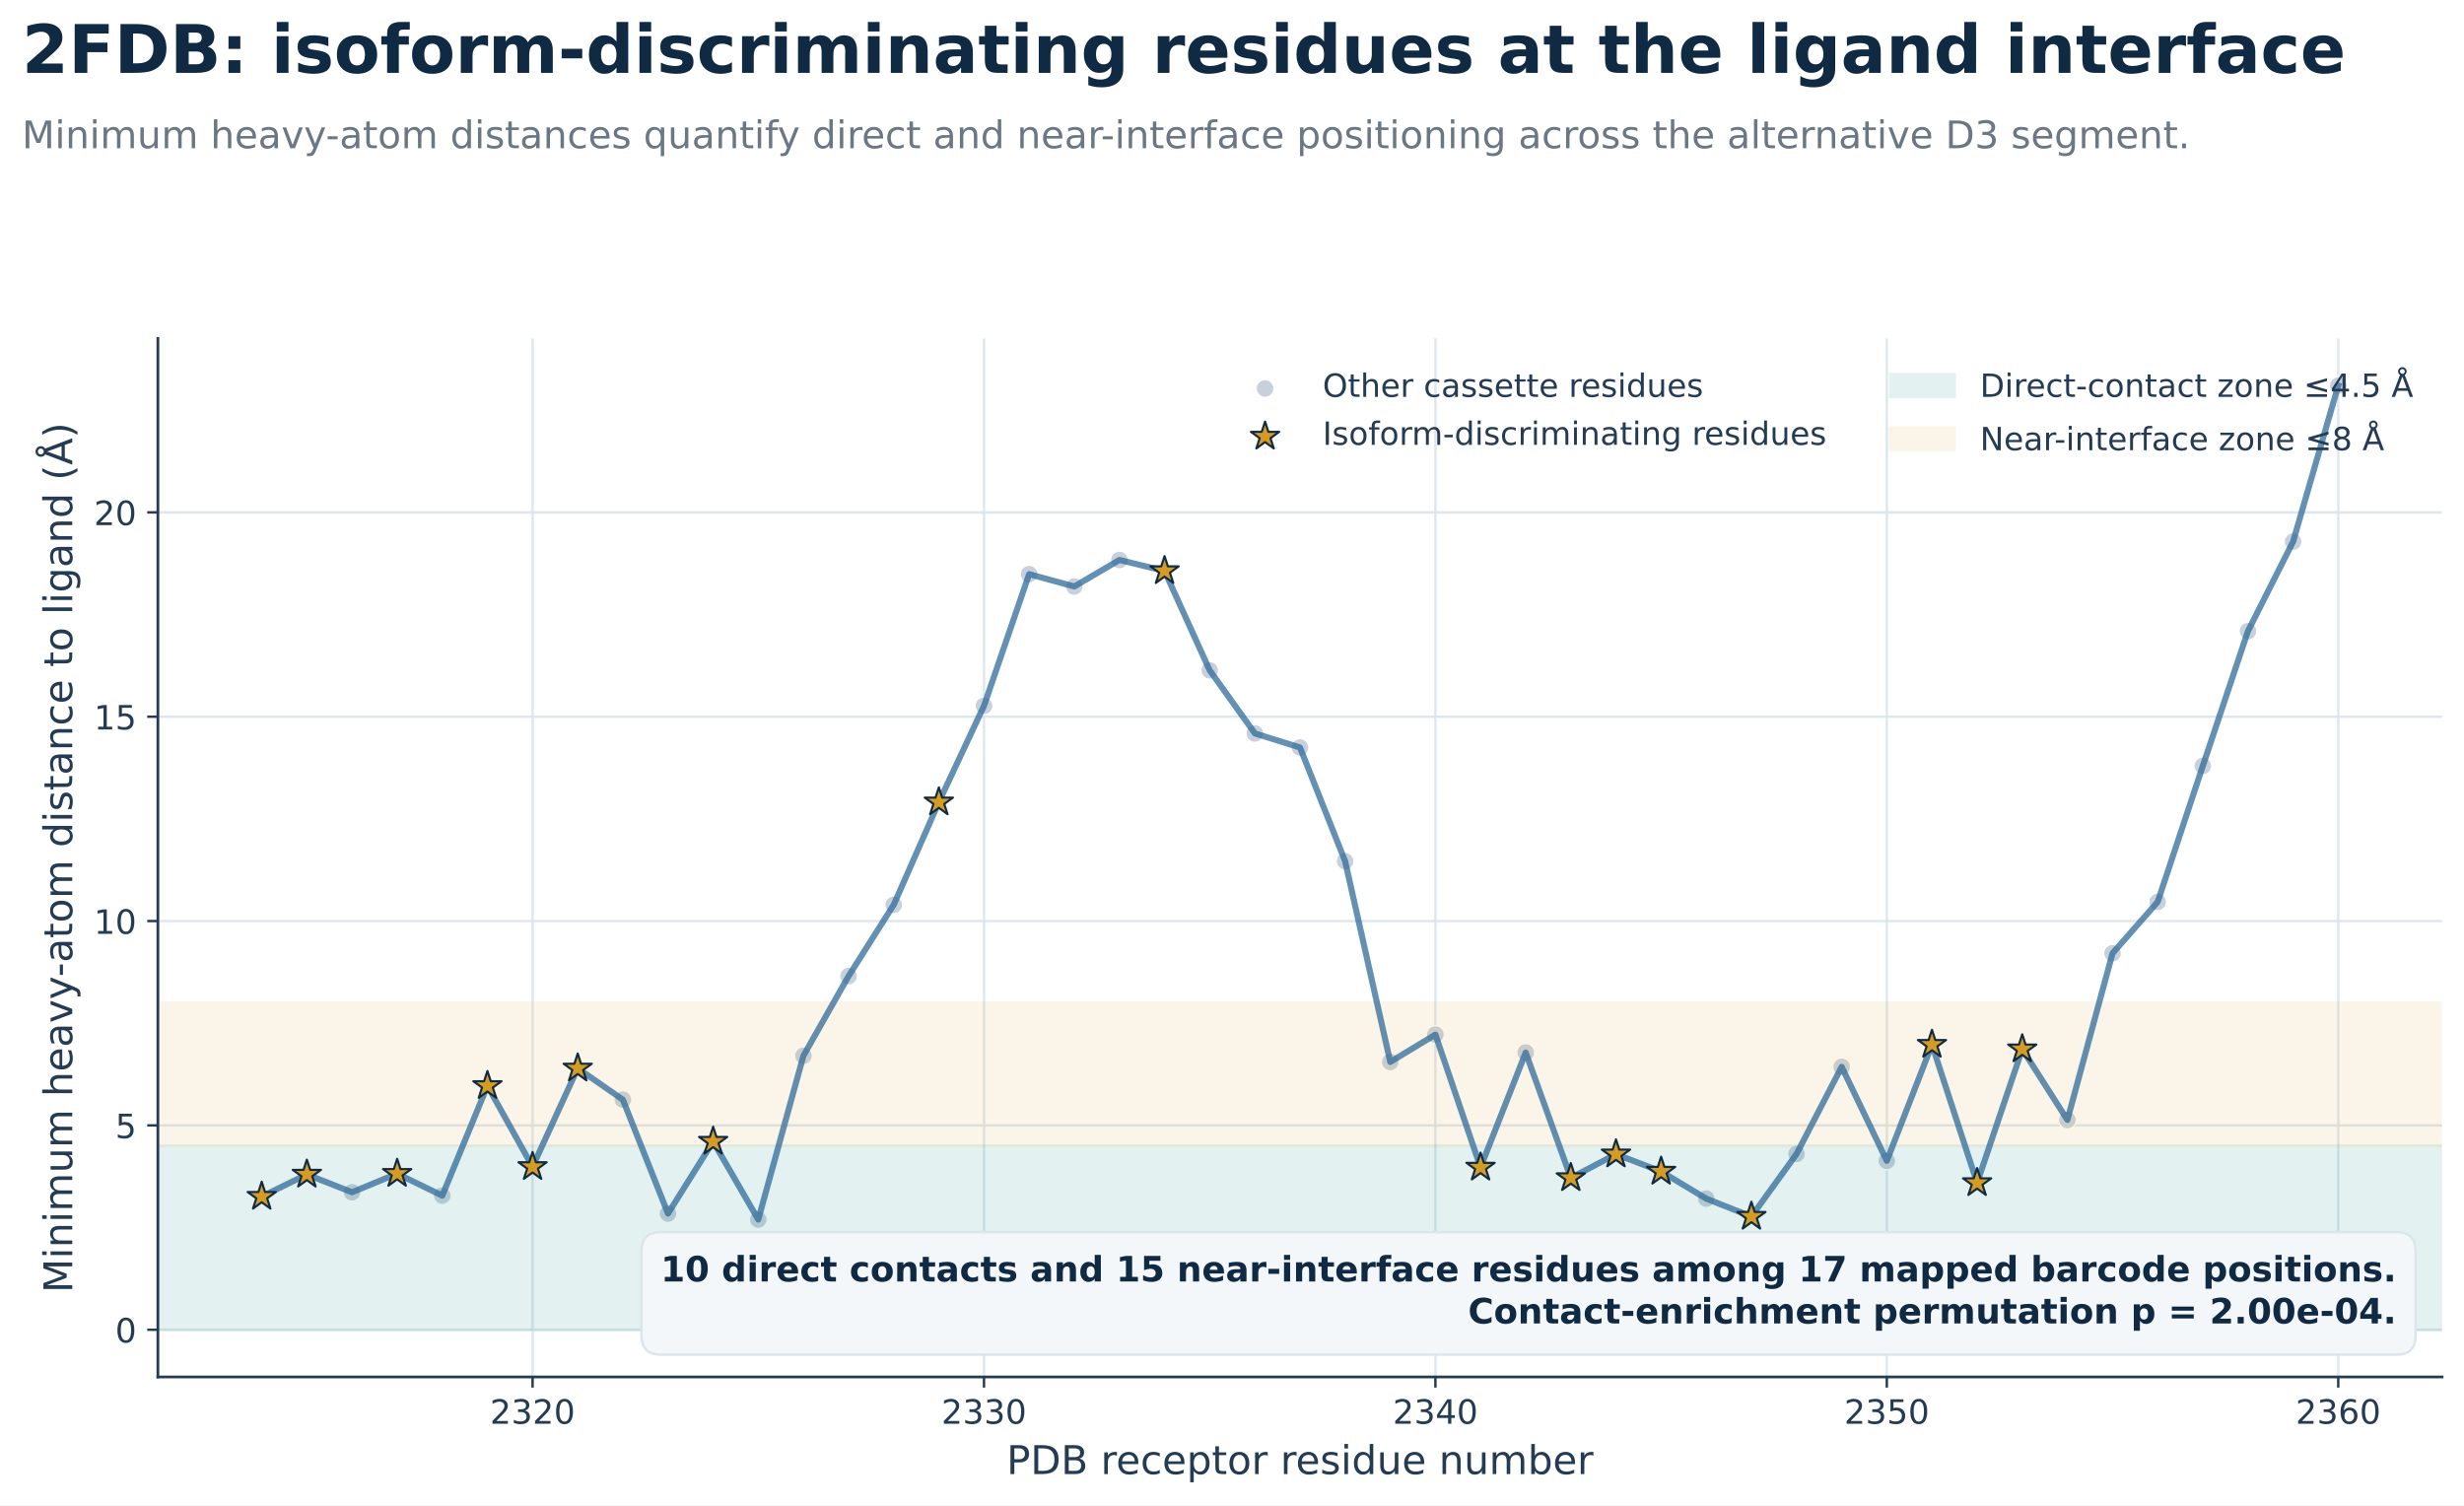
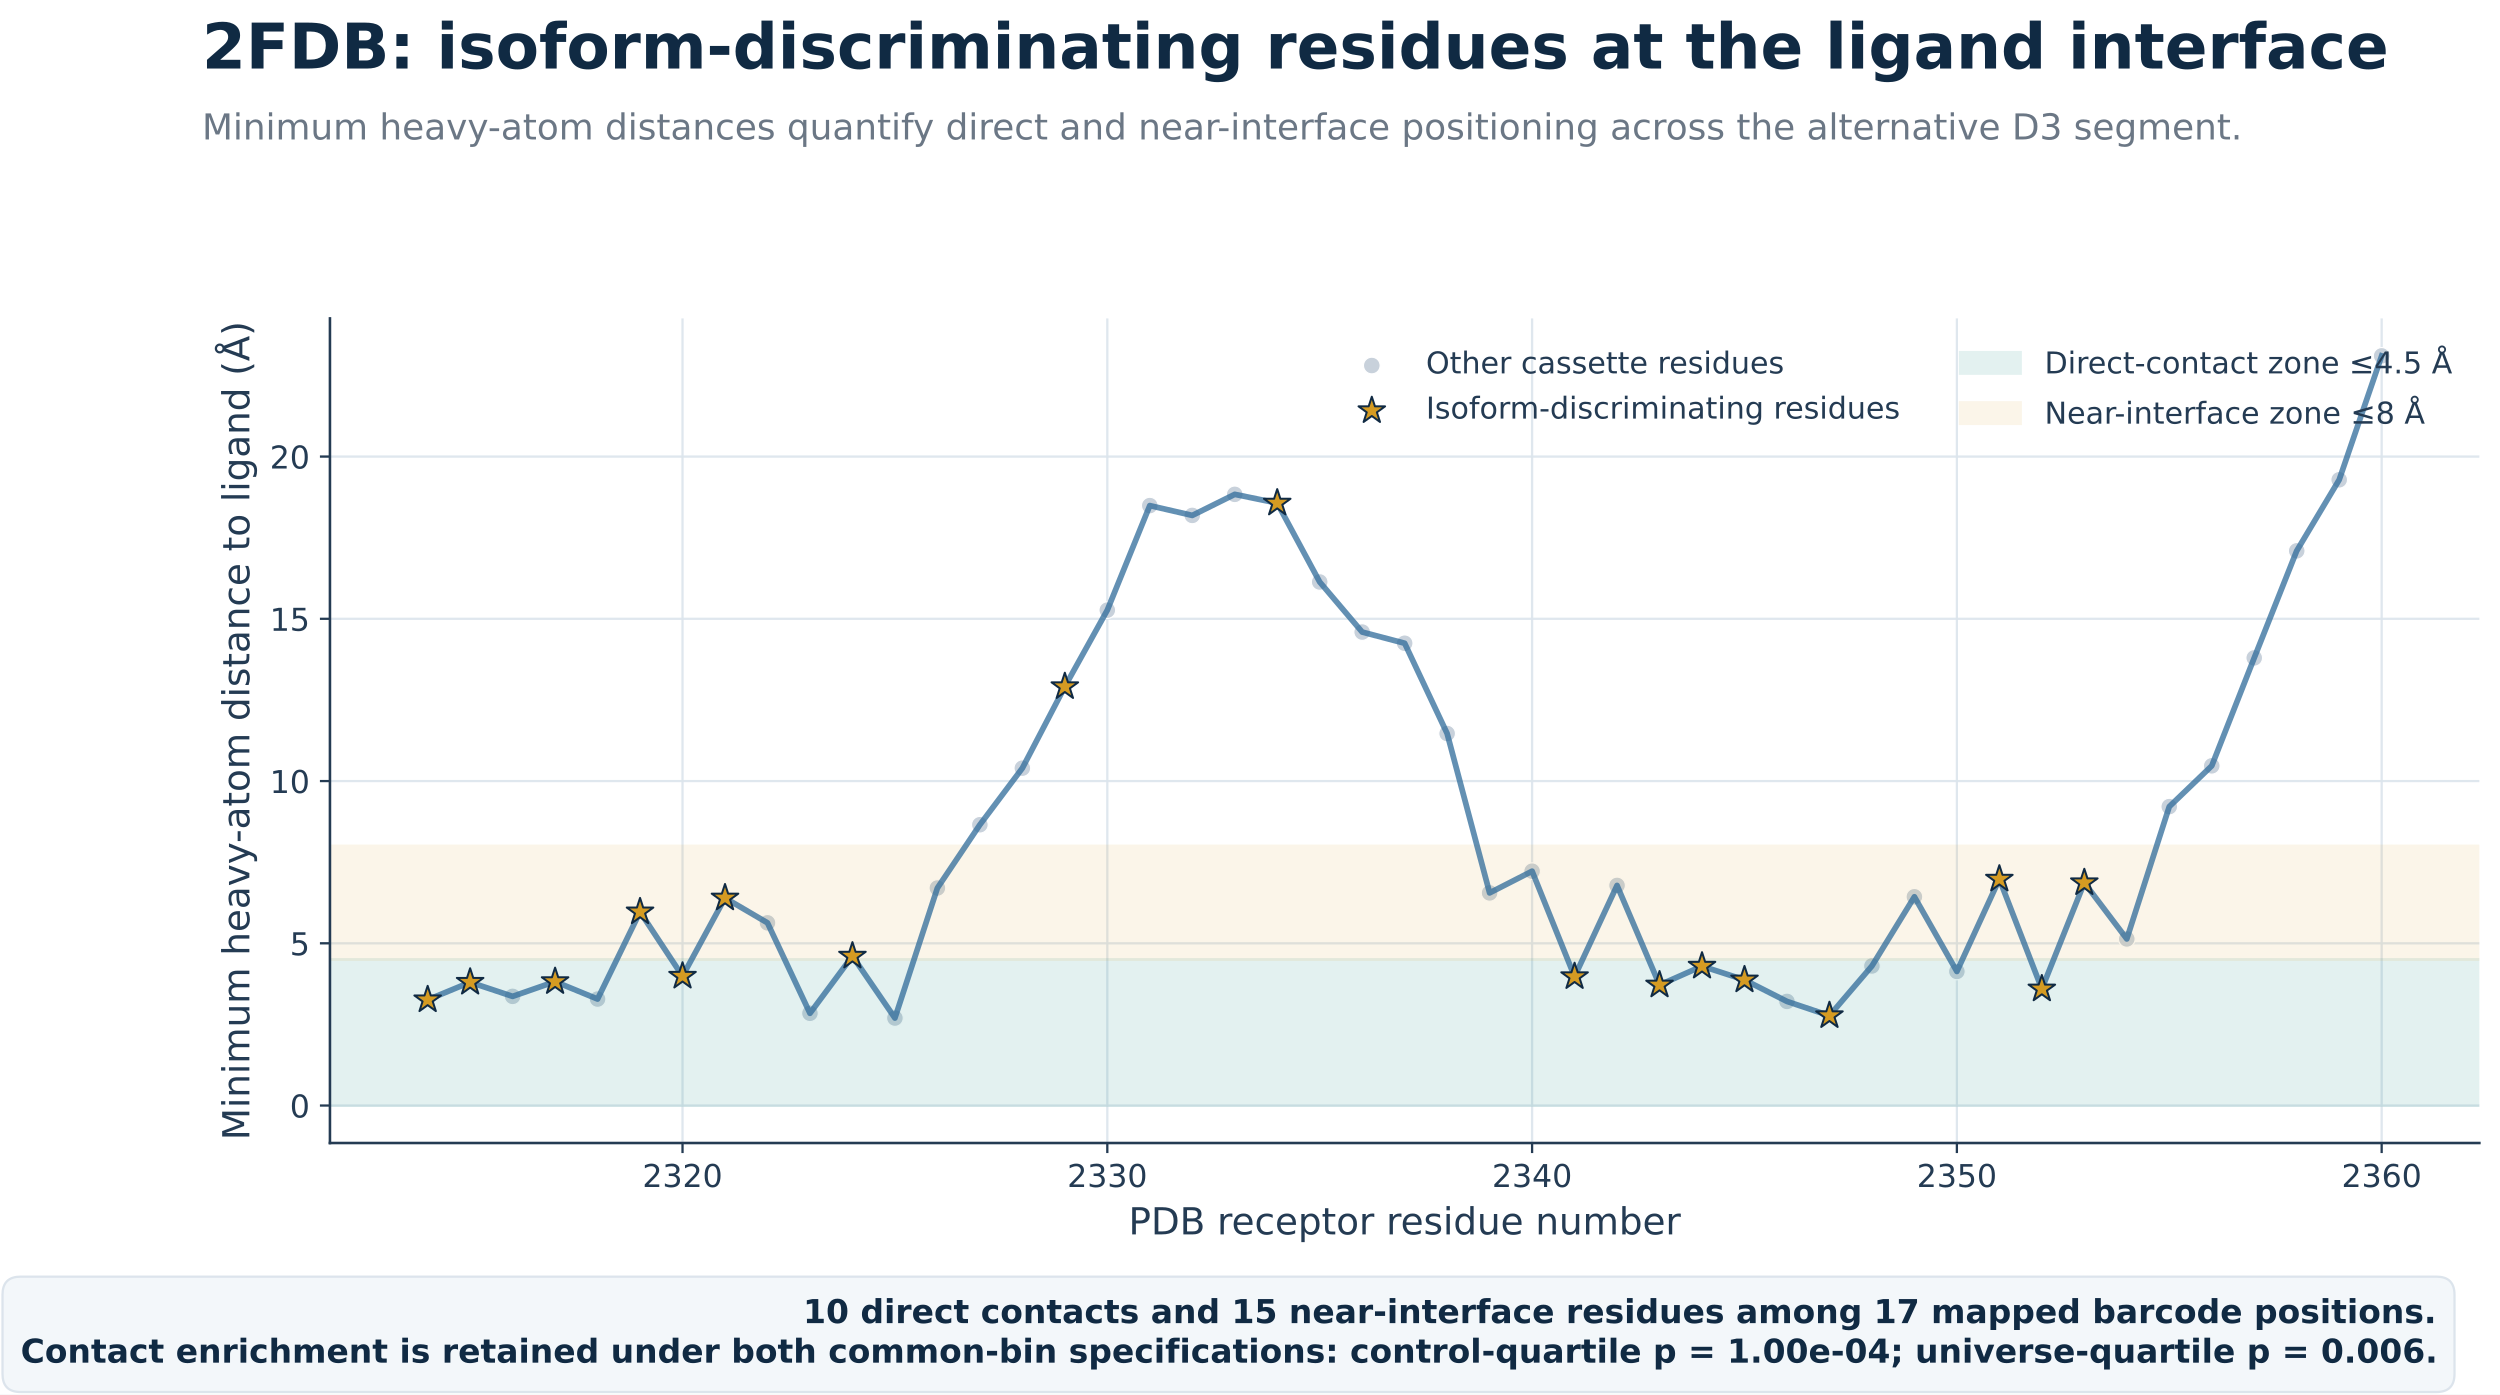
- <svg xmlns="http://www.w3.org/2000/svg" xmlns:xlink="http://www.w3.org/1999/xlink" width="808.992pt" height="494.289pt" viewBox="0 0 808.992 494.289" version="1.1">
+ <svg xmlns="http://www.w3.org/2000/svg" xmlns:xlink="http://www.w3.org/1999/xlink" width="872.275pt" height="486.567pt" viewBox="0 0 872.275 486.567" version="1.1">
  <defs>
    <style type="text/css">*{stroke-linejoin: round; stroke-linecap: butt}</style>
  </defs>
  <g id="figure_1">
    <g id="patch_1">
-       <path d="M 0 494.289 L 808.992 494.289 L 808.992 0 L 0 0 z " style="fill: #ffffff" />
+       <path d="M 0 486.567  L 872.275 486.567  L 872.275 0  L 0 0  z " style="fill: #ffffff" />
    </g>
    <g id="axes_1">
      <g id="patch_2">
-         <path d="M 51.84 452.088 L 801.792 452.088 L 801.792 111.096 L 51.84 111.096 z " style="fill: #ffffff" />
+         <path d="M 115.123 398.808  L 865.075 398.808  L 865.075 111.096  L 115.123 111.096  z " style="fill: #ffffff" />
      </g>
      <g id="matplotlib.axis_1">
        <g id="xtick_1">
          <g id="line2d_1">
-             <path d="M 174.856 452.088 L 174.856 111.096 " clip-path="url(#pf6332a3ef2)" style="fill: none; stroke: #dce4ec; stroke-opacity: 0.9; stroke-width: 0.8; stroke-linecap: square" />
+             <path d="M 238.139 398.808  L 238.139 111.096  " clip-path="url(#p64bc523063)" style="fill: none; stroke: #dce4ec; stroke-opacity: 0.9; stroke-width: 0.8; stroke-linecap: square" />
          </g>
          <g id="line2d_2">
            <defs>
-               <path id="m38cc6161cb" d="M 0 0 L 0 3.5 " style="stroke: #243b53; stroke-width: 0.8" />
+               <path id="m89b26cc6bf" d="M 0 0  L 0 3.5  " style="stroke: #243b53; stroke-width: 0.8" />
            </defs>
            <g>
-               <use xlink:href="#m38cc6161cb" x="174.856" y="452.088" style="fill: #243b53; stroke: #243b53; stroke-width: 0.8" />
+               <use xlink:href="#m89b26cc6bf" x="238.139" y="398.808" style="fill: #243b53; stroke: #243b53; stroke-width: 0.8" />
            </g>
          </g>
          <g id="text_1">
-             <text style="font-size: 11px; font-family: 'DejaVu Sans'; text-anchor: middle; fill: #243b53" x="174.856" y="467.445" transform="rotate(-0 174.8558 467.4454)">2320</text>
+             <text style="font-size: 11px; font-family: 'DejaVu Sans'; text-anchor: middle; fill: #243b53" x="238.139" y="414.165" transform="rotate(-0 238.1392 414.1654)">2320</text>
          </g>
        </g>
        <g id="xtick_2">
          <g id="line2d_3">
-             <path d="M 323.068 452.088 L 323.068 111.096 " clip-path="url(#pf6332a3ef2)" style="fill: none; stroke: #dce4ec; stroke-opacity: 0.9; stroke-width: 0.8; stroke-linecap: square" />
+             <path d="M 386.351 398.808  L 386.351 111.096  " clip-path="url(#p64bc523063)" style="fill: none; stroke: #dce4ec; stroke-opacity: 0.9; stroke-width: 0.8; stroke-linecap: square" />
          </g>
          <g id="line2d_4">
            <g>
-               <use xlink:href="#m38cc6161cb" x="323.068" y="452.088" style="fill: #243b53; stroke: #243b53; stroke-width: 0.8" />
+               <use xlink:href="#m89b26cc6bf" x="386.351" y="398.808" style="fill: #243b53; stroke: #243b53; stroke-width: 0.8" />
            </g>
          </g>
          <g id="text_2">
-             <text style="font-size: 11px; font-family: 'DejaVu Sans'; text-anchor: middle; fill: #243b53" x="323.068" y="467.445" transform="rotate(-0 323.0677 467.4454)">2330</text>
+             <text style="font-size: 11px; font-family: 'DejaVu Sans'; text-anchor: middle; fill: #243b53" x="386.351" y="414.165" transform="rotate(-0 386.3511 414.1654)">2330</text>
          </g>
        </g>
        <g id="xtick_3">
          <g id="line2d_5">
-             <path d="M 471.28 452.088 L 471.28 111.096 " clip-path="url(#pf6332a3ef2)" style="fill: none; stroke: #dce4ec; stroke-opacity: 0.9; stroke-width: 0.8; stroke-linecap: square" />
+             <path d="M 534.563 398.808  L 534.563 111.096  " clip-path="url(#p64bc523063)" style="fill: none; stroke: #dce4ec; stroke-opacity: 0.9; stroke-width: 0.8; stroke-linecap: square" />
          </g>
          <g id="line2d_6">
            <g>
-               <use xlink:href="#m38cc6161cb" x="471.28" y="452.088" style="fill: #243b53; stroke: #243b53; stroke-width: 0.8" />
+               <use xlink:href="#m89b26cc6bf" x="534.563" y="398.808" style="fill: #243b53; stroke: #243b53; stroke-width: 0.8" />
            </g>
          </g>
          <g id="text_3">
-             <text style="font-size: 11px; font-family: 'DejaVu Sans'; text-anchor: middle; fill: #243b53" x="471.28" y="467.445" transform="rotate(-0 471.2796 467.4454)">2340</text>
+             <text style="font-size: 11px; font-family: 'DejaVu Sans'; text-anchor: middle; fill: #243b53" x="534.563" y="414.165" transform="rotate(-0 534.5629 414.1654)">2340</text>
          </g>
        </g>
        <g id="xtick_4">
          <g id="line2d_7">
-             <path d="M 619.491 452.088 L 619.491 111.096 " clip-path="url(#pf6332a3ef2)" style="fill: none; stroke: #dce4ec; stroke-opacity: 0.9; stroke-width: 0.8; stroke-linecap: square" />
+             <path d="M 682.775 398.808  L 682.775 111.096  " clip-path="url(#p64bc523063)" style="fill: none; stroke: #dce4ec; stroke-opacity: 0.9; stroke-width: 0.8; stroke-linecap: square" />
          </g>
          <g id="line2d_8">
            <g>
-               <use xlink:href="#m38cc6161cb" x="619.491" y="452.088" style="fill: #243b53; stroke: #243b53; stroke-width: 0.8" />
+               <use xlink:href="#m89b26cc6bf" x="682.775" y="398.808" style="fill: #243b53; stroke: #243b53; stroke-width: 0.8" />
            </g>
          </g>
          <g id="text_4">
-             <text style="font-size: 11px; font-family: 'DejaVu Sans'; text-anchor: middle; fill: #243b53" x="619.491" y="467.445" transform="rotate(-0 619.4914 467.4454)">2350</text>
+             <text style="font-size: 11px; font-family: 'DejaVu Sans'; text-anchor: middle; fill: #243b53" x="682.775" y="414.165" transform="rotate(-0 682.7748 414.1654)">2350</text>
          </g>
        </g>
        <g id="xtick_5">
          <g id="line2d_9">
-             <path d="M 767.703 452.088 L 767.703 111.096 " clip-path="url(#pf6332a3ef2)" style="fill: none; stroke: #dce4ec; stroke-opacity: 0.9; stroke-width: 0.8; stroke-linecap: square" />
+             <path d="M 830.987 398.808  L 830.987 111.096  " clip-path="url(#p64bc523063)" style="fill: none; stroke: #dce4ec; stroke-opacity: 0.9; stroke-width: 0.8; stroke-linecap: square" />
          </g>
          <g id="line2d_10">
            <g>
-               <use xlink:href="#m38cc6161cb" x="767.703" y="452.088" style="fill: #243b53; stroke: #243b53; stroke-width: 0.8" />
+               <use xlink:href="#m89b26cc6bf" x="830.987" y="398.808" style="fill: #243b53; stroke: #243b53; stroke-width: 0.8" />
            </g>
          </g>
          <g id="text_5">
-             <text style="font-size: 11px; font-family: 'DejaVu Sans'; text-anchor: middle; fill: #243b53" x="767.703" y="467.445" transform="rotate(-0 767.7033 467.4454)">2360</text>
+             <text style="font-size: 11px; font-family: 'DejaVu Sans'; text-anchor: middle; fill: #243b53" x="830.987" y="414.165" transform="rotate(-0 830.9866 414.1654)">2360</text>
          </g>
        </g>
        <g id="text_6">
-           <text style="font-size: 13px; font-family: 'DejaVu Sans'; text-anchor: middle; fill: #243b53" x="426.816" y="483.966" transform="rotate(-0 426.816 483.966)">PDB receptor residue number</text>
+           <text style="font-size: 13px; font-family: 'DejaVu Sans'; text-anchor: middle; fill: #243b53" x="490.099" y="430.686" transform="rotate(-0 490.0994 430.686)">PDB receptor residue number</text>
        </g>
      </g>
      <g id="matplotlib.axis_2">
        <g id="ytick_1">
          <g id="line2d_11">
-             <path d="M 51.84 436.588 L 801.792 436.588 " clip-path="url(#pf6332a3ef2)" style="fill: none; stroke: #dce4ec; stroke-opacity: 0.9; stroke-width: 0.8; stroke-linecap: square" />
+             <path d="M 115.123 385.73  L 865.075 385.73  " clip-path="url(#p64bc523063)" style="fill: none; stroke: #dce4ec; stroke-opacity: 0.9; stroke-width: 0.8; stroke-linecap: square" />
          </g>
          <g id="line2d_12">
            <defs>
-               <path id="m91bd27257a" d="M 0 0 L -3.5 0 " style="stroke: #243b53; stroke-width: 0.8" />
+               <path id="m4cf609eb95" d="M 0 0  L -3.5 0  " style="stroke: #243b53; stroke-width: 0.8" />
            </defs>
            <g>
-               <use xlink:href="#m91bd27257a" x="51.84" y="436.588" style="fill: #243b53; stroke: #243b53; stroke-width: 0.8" />
+               <use xlink:href="#m4cf609eb95" x="115.123" y="385.73" style="fill: #243b53; stroke: #243b53; stroke-width: 0.8" />
            </g>
          </g>
          <g id="text_7">
-             <text style="font-size: 11px; font-family: 'DejaVu Sans'; text-anchor: end; fill: #243b53" x="44.84" y="440.767" transform="rotate(-0 44.84 440.7671)">0</text>
+             <text style="font-size: 11px; font-family: 'DejaVu Sans'; text-anchor: end; fill: #243b53" x="108.123" y="389.909" transform="rotate(-0 108.1234 389.9089)">0</text>
          </g>
        </g>
        <g id="ytick_2">
          <g id="line2d_13">
-             <path d="M 51.84 369.498 L 801.792 369.498 " clip-path="url(#pf6332a3ef2)" style="fill: none; stroke: #dce4ec; stroke-opacity: 0.9; stroke-width: 0.8; stroke-linecap: square" />
+             <path d="M 115.123 329.123  L 865.075 329.123  " clip-path="url(#p64bc523063)" style="fill: none; stroke: #dce4ec; stroke-opacity: 0.9; stroke-width: 0.8; stroke-linecap: square" />
          </g>
          <g id="line2d_14">
            <g>
-               <use xlink:href="#m91bd27257a" x="51.84" y="369.498" style="fill: #243b53; stroke: #243b53; stroke-width: 0.8" />
+               <use xlink:href="#m4cf609eb95" x="115.123" y="329.123" style="fill: #243b53; stroke: #243b53; stroke-width: 0.8" />
            </g>
          </g>
          <g id="text_8">
-             <text style="font-size: 11px; font-family: 'DejaVu Sans'; text-anchor: end; fill: #243b53" x="44.84" y="373.677" transform="rotate(-0 44.84 373.6768)">5</text>
+             <text style="font-size: 11px; font-family: 'DejaVu Sans'; text-anchor: end; fill: #243b53" x="108.123" y="333.301" transform="rotate(-0 108.1234 333.3015)">5</text>
          </g>
        </g>
        <g id="ytick_3">
          <g id="line2d_15">
-             <path d="M 51.84 302.408 L 801.792 302.408 " clip-path="url(#pf6332a3ef2)" style="fill: none; stroke: #dce4ec; stroke-opacity: 0.9; stroke-width: 0.8; stroke-linecap: square" />
+             <path d="M 115.123 272.515  L 865.075 272.515  " clip-path="url(#p64bc523063)" style="fill: none; stroke: #dce4ec; stroke-opacity: 0.9; stroke-width: 0.8; stroke-linecap: square" />
          </g>
          <g id="line2d_16">
            <g>
-               <use xlink:href="#m91bd27257a" x="51.84" y="302.408" style="fill: #243b53; stroke: #243b53; stroke-width: 0.8" />
+               <use xlink:href="#m4cf609eb95" x="115.123" y="272.515" style="fill: #243b53; stroke: #243b53; stroke-width: 0.8" />
            </g>
          </g>
          <g id="text_9">
-             <text style="font-size: 11px; font-family: 'DejaVu Sans'; text-anchor: end; fill: #243b53" x="44.84" y="306.587" transform="rotate(-0 44.84 306.5865)">10</text>
+             <text style="font-size: 11px; font-family: 'DejaVu Sans'; text-anchor: end; fill: #243b53" x="108.123" y="276.694" transform="rotate(-0 108.1234 276.6941)">10</text>
          </g>
        </g>
        <g id="ytick_4">
          <g id="line2d_17">
-             <path d="M 51.84 235.318 L 801.792 235.318 " clip-path="url(#pf6332a3ef2)" style="fill: none; stroke: #dce4ec; stroke-opacity: 0.9; stroke-width: 0.8; stroke-linecap: square" />
+             <path d="M 115.123 215.908  L 865.075 215.908  " clip-path="url(#p64bc523063)" style="fill: none; stroke: #dce4ec; stroke-opacity: 0.9; stroke-width: 0.8; stroke-linecap: square" />
          </g>
          <g id="line2d_18">
            <g>
-               <use xlink:href="#m91bd27257a" x="51.84" y="235.318" style="fill: #243b53; stroke: #243b53; stroke-width: 0.8" />
+               <use xlink:href="#m4cf609eb95" x="115.123" y="215.908" style="fill: #243b53; stroke: #243b53; stroke-width: 0.8" />
            </g>
          </g>
          <g id="text_10">
-             <text style="font-size: 11px; font-family: 'DejaVu Sans'; text-anchor: end; fill: #243b53" x="44.84" y="239.496" transform="rotate(-0 44.84 239.4962)">15</text>
+             <text style="font-size: 11px; font-family: 'DejaVu Sans'; text-anchor: end; fill: #243b53" x="108.123" y="220.087" transform="rotate(-0 108.1234 220.0866)">15</text>
          </g>
        </g>
        <g id="ytick_5">
          <g id="line2d_19">
-             <path d="M 51.84 168.227 L 801.792 168.227 " clip-path="url(#pf6332a3ef2)" style="fill: none; stroke: #dce4ec; stroke-opacity: 0.9; stroke-width: 0.8; stroke-linecap: square" />
+             <path d="M 115.123 159.3  L 865.075 159.3  " clip-path="url(#p64bc523063)" style="fill: none; stroke: #dce4ec; stroke-opacity: 0.9; stroke-width: 0.8; stroke-linecap: square" />
          </g>
          <g id="line2d_20">
            <g>
-               <use xlink:href="#m91bd27257a" x="51.84" y="168.227" style="fill: #243b53; stroke: #243b53; stroke-width: 0.8" />
+               <use xlink:href="#m4cf609eb95" x="115.123" y="159.3" style="fill: #243b53; stroke: #243b53; stroke-width: 0.8" />
            </g>
          </g>
          <g id="text_11">
-             <text style="font-size: 11px; font-family: 'DejaVu Sans'; text-anchor: end; fill: #243b53" x="44.84" y="172.406" transform="rotate(-0 44.84 172.406)">20</text>
+             <text style="font-size: 11px; font-family: 'DejaVu Sans'; text-anchor: end; fill: #243b53" x="108.123" y="163.479" transform="rotate(-0 108.1234 163.4792)">20</text>
          </g>
        </g>
        <g id="text_12">
-           <text style="font-size: 13px; font-family: 'DejaVu Sans'; text-anchor: middle; fill: #243b53" x="23.719" y="281.592" transform="rotate(-90 23.71945 281.592)">Minimum heavy-atom distance to ligand (Å)</text>
+           <text style="font-size: 13px; font-family: 'DejaVu Sans'; text-anchor: middle; fill: #243b53" x="87.003" y="254.952" transform="rotate(-90 87.00282 254.952)">Minimum heavy-atom distance to ligand (Å)</text>
        </g>
      </g>
      <g id="PathCollection_1">
        <defs>
-           <path id="m884cc72cb2" d="M 0 2.915 C 0.773 2.915 1.515 2.608 2.062 2.062 C 2.608 1.515 2.915 0.773 2.915 0 C 2.915 -0.773 2.608 -1.515 2.062 -2.062 C 1.515 -2.608 0.773 -2.915 0 -2.915 C -0.773 -2.915 -1.515 -2.608 -2.062 -2.062 C -2.608 -1.515 -2.915 -0.773 -2.915 0 C -2.915 0.773 -2.608 1.515 -2.062 2.062 C -1.515 2.608 -0.773 2.915 0 2.915 z " style="stroke: #ffffff; stroke-width: 0.4" />
+           <path id="mb51a69b6c2" d="M 0 2.915  C 0.773 2.915 1.515 2.608 2.062 2.062  C 2.608 1.515 2.915 0.773 2.915 0  C 2.915 -0.773 2.608 -1.515 2.062 -2.062  C 1.515 -2.608 0.773 -2.915 0 -2.915  C -0.773 -2.915 -1.515 -2.608 -2.062 -2.062  C -2.608 -1.515 -2.915 -0.773 -2.915 0  C -2.915 0.773 -2.608 1.515 -2.062 2.062  C -1.515 2.608 -0.773 2.915 0 2.915  z " style="stroke: #ffffff; stroke-width: 0.4" />
        </defs>
-         <g clip-path="url(#pf6332a3ef2)">
-           <use xlink:href="#m884cc72cb2" x="115.571" y="391.447" style="fill: #c8d1db; stroke: #ffffff; stroke-width: 0.4" />
-           <use xlink:href="#m884cc72cb2" x="145.213" y="392.557" style="fill: #c8d1db; stroke: #ffffff; stroke-width: 0.4" />
-           <use xlink:href="#m884cc72cb2" x="204.498" y="361.048" style="fill: #c8d1db; stroke: #ffffff; stroke-width: 0.4" />
-           <use xlink:href="#m884cc72cb2" x="219.319" y="398.444" style="fill: #c8d1db; stroke: #ffffff; stroke-width: 0.4" />
-           <use xlink:href="#m884cc72cb2" x="248.962" y="400.41" style="fill: #c8d1db; stroke: #ffffff; stroke-width: 0.4" />
-           <use xlink:href="#m884cc72cb2" x="263.783" y="346.642" style="fill: #c8d1db; stroke: #ffffff; stroke-width: 0.4" />
-           <use xlink:href="#m884cc72cb2" x="278.604" y="320.478" style="fill: #c8d1db; stroke: #ffffff; stroke-width: 0.4" />
-           <use xlink:href="#m884cc72cb2" x="293.425" y="297.075" style="fill: #c8d1db; stroke: #ffffff; stroke-width: 0.4" />
-           <use xlink:href="#m884cc72cb2" x="323.068" y="231.734" style="fill: #c8d1db; stroke: #ffffff; stroke-width: 0.4" />
-           <use xlink:href="#m884cc72cb2" x="337.889" y="188.507" style="fill: #c8d1db; stroke: #ffffff; stroke-width: 0.4" />
-           <use xlink:href="#m884cc72cb2" x="352.71" y="192.56" style="fill: #c8d1db; stroke: #ffffff; stroke-width: 0.4" />
-           <use xlink:href="#m884cc72cb2" x="367.531" y="183.853" style="fill: #c8d1db; stroke: #ffffff; stroke-width: 0.4" />
-           <use xlink:href="#m884cc72cb2" x="397.174" y="220.092" style="fill: #c8d1db; stroke: #ffffff; stroke-width: 0.4" />
-           <use xlink:href="#m884cc72cb2" x="411.995" y="240.796" style="fill: #c8d1db; stroke: #ffffff; stroke-width: 0.4" />
-           <use xlink:href="#m884cc72cb2" x="426.816" y="245.426" style="fill: #c8d1db; stroke: #ffffff; stroke-width: 0.4" />
-           <use xlink:href="#m884cc72cb2" x="441.637" y="282.754" style="fill: #c8d1db; stroke: #ffffff; stroke-width: 0.4" />
-           <use xlink:href="#m884cc72cb2" x="456.458" y="348.661" style="fill: #c8d1db; stroke: #ffffff; stroke-width: 0.4" />
-           <use xlink:href="#m884cc72cb2" x="471.28" y="339.686" style="fill: #c8d1db; stroke: #ffffff; stroke-width: 0.4" />
-           <use xlink:href="#m884cc72cb2" x="500.922" y="345.578" style="fill: #c8d1db; stroke: #ffffff; stroke-width: 0.4" />
-           <use xlink:href="#m884cc72cb2" x="560.207" y="393.535" style="fill: #c8d1db; stroke: #ffffff; stroke-width: 0.4" />
-           <use xlink:href="#m884cc72cb2" x="589.849" y="378.878" style="fill: #c8d1db; stroke: #ffffff; stroke-width: 0.4" />
-           <use xlink:href="#m884cc72cb2" x="604.67" y="350.272" style="fill: #c8d1db; stroke: #ffffff; stroke-width: 0.4" />
-           <use xlink:href="#m884cc72cb2" x="619.491" y="381.14" style="fill: #c8d1db; stroke: #ffffff; stroke-width: 0.4" />
-           <use xlink:href="#m884cc72cb2" x="678.776" y="367.694" style="fill: #c8d1db; stroke: #ffffff; stroke-width: 0.4" />
-           <use xlink:href="#m884cc72cb2" x="693.597" y="312.986" style="fill: #c8d1db; stroke: #ffffff; stroke-width: 0.4" />
-           <use xlink:href="#m884cc72cb2" x="708.419" y="296.115" style="fill: #c8d1db; stroke: #ffffff; stroke-width: 0.4" />
-           <use xlink:href="#m884cc72cb2" x="723.24" y="251.47" style="fill: #c8d1db; stroke: #ffffff; stroke-width: 0.4" />
-           <use xlink:href="#m884cc72cb2" x="738.061" y="207.22" style="fill: #c8d1db; stroke: #ffffff; stroke-width: 0.4" />
-           <use xlink:href="#m884cc72cb2" x="752.882" y="177.827" style="fill: #c8d1db; stroke: #ffffff; stroke-width: 0.4" />
-           <use xlink:href="#m884cc72cb2" x="767.703" y="126.596" style="fill: #c8d1db; stroke: #ffffff; stroke-width: 0.4" />
+         <g clip-path="url(#p64bc523063)">
+           <use xlink:href="#mb51a69b6c2" x="178.854" y="347.642" style="fill: #c8d1db; stroke: #ffffff; stroke-width: 0.4" />
+           <use xlink:href="#mb51a69b6c2" x="208.497" y="348.579" style="fill: #c8d1db; stroke: #ffffff; stroke-width: 0.4" />
+           <use xlink:href="#mb51a69b6c2" x="267.782" y="321.993" style="fill: #c8d1db; stroke: #ffffff; stroke-width: 0.4" />
+           <use xlink:href="#mb51a69b6c2" x="282.603" y="353.546" style="fill: #c8d1db; stroke: #ffffff; stroke-width: 0.4" />
+           <use xlink:href="#mb51a69b6c2" x="312.245" y="355.205" style="fill: #c8d1db; stroke: #ffffff; stroke-width: 0.4" />
+           <use xlink:href="#mb51a69b6c2" x="327.066" y="309.838" style="fill: #c8d1db; stroke: #ffffff; stroke-width: 0.4" />
+           <use xlink:href="#mb51a69b6c2" x="341.888" y="287.762" style="fill: #c8d1db; stroke: #ffffff; stroke-width: 0.4" />
+           <use xlink:href="#mb51a69b6c2" x="356.709" y="268.016" style="fill: #c8d1db; stroke: #ffffff; stroke-width: 0.4" />
+           <use xlink:href="#mb51a69b6c2" x="386.351" y="212.884" style="fill: #c8d1db; stroke: #ffffff; stroke-width: 0.4" />
+           <use xlink:href="#mb51a69b6c2" x="401.172" y="176.411" style="fill: #c8d1db; stroke: #ffffff; stroke-width: 0.4" />
+           <use xlink:href="#mb51a69b6c2" x="415.993" y="179.831" style="fill: #c8d1db; stroke: #ffffff; stroke-width: 0.4" />
+           <use xlink:href="#mb51a69b6c2" x="430.815" y="172.485" style="fill: #c8d1db; stroke: #ffffff; stroke-width: 0.4" />
+           <use xlink:href="#mb51a69b6c2" x="460.457" y="203.061" style="fill: #c8d1db; stroke: #ffffff; stroke-width: 0.4" />
+           <use xlink:href="#mb51a69b6c2" x="475.278" y="220.531" style="fill: #c8d1db; stroke: #ffffff; stroke-width: 0.4" />
+           <use xlink:href="#mb51a69b6c2" x="490.099" y="224.437" style="fill: #c8d1db; stroke: #ffffff; stroke-width: 0.4" />
+           <use xlink:href="#mb51a69b6c2" x="504.921" y="255.932" style="fill: #c8d1db; stroke: #ffffff; stroke-width: 0.4" />
+           <use xlink:href="#mb51a69b6c2" x="519.742" y="311.541" style="fill: #c8d1db; stroke: #ffffff; stroke-width: 0.4" />
+           <use xlink:href="#mb51a69b6c2" x="534.563" y="303.969" style="fill: #c8d1db; stroke: #ffffff; stroke-width: 0.4" />
+           <use xlink:href="#mb51a69b6c2" x="564.205" y="308.94" style="fill: #c8d1db; stroke: #ffffff; stroke-width: 0.4" />
+           <use xlink:href="#mb51a69b6c2" x="623.49" y="349.404" style="fill: #c8d1db; stroke: #ffffff; stroke-width: 0.4" />
+           <use xlink:href="#mb51a69b6c2" x="653.132" y="337.037" style="fill: #c8d1db; stroke: #ffffff; stroke-width: 0.4" />
+           <use xlink:href="#mb51a69b6c2" x="667.954" y="312.901" style="fill: #c8d1db; stroke: #ffffff; stroke-width: 0.4" />
+           <use xlink:href="#mb51a69b6c2" x="682.775" y="338.946" style="fill: #c8d1db; stroke: #ffffff; stroke-width: 0.4" />
+           <use xlink:href="#mb51a69b6c2" x="742.06" y="327.601" style="fill: #c8d1db; stroke: #ffffff; stroke-width: 0.4" />
+           <use xlink:href="#mb51a69b6c2" x="756.881" y="281.441" style="fill: #c8d1db; stroke: #ffffff; stroke-width: 0.4" />
+           <use xlink:href="#mb51a69b6c2" x="771.702" y="267.205" style="fill: #c8d1db; stroke: #ffffff; stroke-width: 0.4" />
+           <use xlink:href="#mb51a69b6c2" x="786.523" y="229.537" style="fill: #c8d1db; stroke: #ffffff; stroke-width: 0.4" />
+           <use xlink:href="#mb51a69b6c2" x="801.344" y="192.201" style="fill: #c8d1db; stroke: #ffffff; stroke-width: 0.4" />
+           <use xlink:href="#mb51a69b6c2" x="816.165" y="167.4" style="fill: #c8d1db; stroke: #ffffff; stroke-width: 0.4" />
+           <use xlink:href="#mb51a69b6c2" x="830.987" y="124.174" style="fill: #c8d1db; stroke: #ffffff; stroke-width: 0.4" />
        </g>
      </g>
      <g id="patch_3">
-         <path d="M 51.84 436.588 L 801.792 436.588 L 801.792 376.207 L 51.84 376.207 z " clip-path="url(#pf6332a3ef2)" style="fill: #138a80; opacity: 0.12; stroke: #138a80; stroke-linejoin: miter" />
+         <path d="M 115.123 385.73  L 865.075 385.73  L 865.075 334.784  L 115.123 334.784  z " clip-path="url(#p64bc523063)" style="fill: #138a80; opacity: 0.12; stroke: #138a80; stroke-linejoin: miter" />
      </g>
      <g id="patch_4">
-         <path d="M 51.84 376.207 L 801.792 376.207 L 801.792 329.244 L 51.84 329.244 z " clip-path="url(#pf6332a3ef2)" style="fill: #d59b22; opacity: 0.1; stroke: #d59b22; stroke-linejoin: miter" />
+         <path d="M 115.123 334.784  L 865.075 334.784  L 865.075 295.158  L 115.123 295.158  z " clip-path="url(#p64bc523063)" style="fill: #d59b22; opacity: 0.1; stroke: #d59b22; stroke-linejoin: miter" />
      </g>
      <g id="line2d_21">
-         <path d="M 85.929 392.864 L 100.75 385.6 L 115.571 391.447 L 130.392 385.337 L 145.213 392.557 L 160.035 356.505 L 174.856 383.101 L 189.677 350.753 L 204.498 361.048 L 219.319 398.444 L 234.141 374.791 L 248.962 400.41 L 263.783 346.642 L 278.604 320.478 L 293.425 297.075 L 308.247 263.381 L 323.068 231.734 L 337.889 188.507 L 352.71 192.56 L 367.531 183.853 L 382.352 187.453 L 397.174 220.092 L 411.995 240.796 L 426.816 245.426 L 441.637 282.754 L 456.458 348.661 L 471.28 339.686 L 486.101 383.294 L 500.922 345.578 L 515.743 386.742 L 530.564 378.953 L 545.385 384.637 L 560.207 393.535 L 575.028 399.428 L 589.849 378.878 L 604.67 350.272 L 619.491 381.14 L 634.313 342.967 L 649.134 388.377 L 663.955 344.451 L 678.776 367.694 L 693.597 312.986 L 708.419 296.115 L 723.24 251.47 L 738.061 207.22 L 752.882 177.827 L 767.703 126.596 " clip-path="url(#pf6332a3ef2)" style="fill: none; stroke: #2f6b9a; stroke-opacity: 0.75; stroke-width: 2; stroke-linecap: square" />
+         <path d="M 149.212 348.838  L 164.033 342.709  L 178.854 347.642  L 193.676 342.487  L 208.497 348.579  L 223.318 318.16  L 238.139 340.601  L 252.96 313.306  L 267.782 321.993  L 282.603 353.546  L 297.424 333.589  L 312.245 355.205  L 327.066 309.838  L 341.888 287.762  L 356.709 268.016  L 371.53 239.586  L 386.351 212.884  L 401.172 176.411  L 415.993 179.831  L 430.815 172.485  L 445.636 175.522  L 460.457 203.061  L 475.278 220.531  L 490.099 224.437  L 504.921 255.932  L 519.742 311.541  L 534.563 303.969  L 549.384 340.763  L 564.205 308.94  L 579.026 343.672  L 593.848 337.1  L 608.669 341.896  L 623.49 349.404  L 638.311 354.376  L 653.132 337.037  L 667.954 312.901  L 682.775 338.946  L 697.596 306.737  L 712.417 345.052  L 727.238 307.989  L 742.06 327.601  L 756.881 281.441  L 771.702 267.205  L 786.523 229.537  L 801.344 192.201  L 816.165 167.4  L 830.987 124.174  " clip-path="url(#p64bc523063)" style="fill: none; stroke: #2f6b9a; stroke-opacity: 0.75; stroke-width: 2; stroke-linecap: square" />
      </g>
      <g id="patch_5">
-         <path d="M 51.84 452.088 L 51.84 111.096 " style="fill: none; stroke: #243b53; stroke-width: 0.9; stroke-linejoin: miter; stroke-linecap: square" />
+         <path d="M 115.123 398.808  L 115.123 111.096  " style="fill: none; stroke: #243b53; stroke-width: 0.9; stroke-linejoin: miter; stroke-linecap: square" />
      </g>
      <g id="patch_6">
-         <path d="M 51.84 452.088 L 801.792 452.088 " style="fill: none; stroke: #243b53; stroke-width: 0.9; stroke-linejoin: miter; stroke-linecap: square" />
+         <path d="M 115.123 398.808  L 865.075 398.808  " style="fill: none; stroke: #243b53; stroke-width: 0.9; stroke-linejoin: miter; stroke-linecap: square" />
      </g>
      <g id="text_13">
        <g id="patch_7">
-           <path d="M 216.927 444.773 L 786.793 444.773 Q 793.118 444.773 793.118 438.448 L 793.118 410.842 Q 793.118 404.517 786.793 404.517 L 216.927 404.517 Q 210.602 404.517 210.602 410.842 L 210.602 438.448 Q 210.602 444.773 216.927 444.773 z " style="fill: #f3f7fa; stroke: #dce4ec; stroke-width: 0.8; stroke-linejoin: miter" />
-         </g>
-         <text style="font-weight: 700; font-size: 11.5px; font-family: 'DejaVu Sans'; fill: #102a43" transform="translate(216.9266 420.7314)">10 direct contacts and 15 near-interface residues among 17 mapped barcode positions.</text>
-         <text style="font-weight: 700; font-size: 11.5px; font-family: 'DejaVu Sans'; fill: #102a43" transform="translate(481.9962 434.5345)">Contact-enrichment permutation p = 2.00e-04.</text>
+           <path d="M 7.2 485.692  L 850.076 485.692  Q 856.401 485.692 856.401 479.367  L 856.401 451.761  Q 856.401 445.436 850.076 445.436  L 7.2 445.436  Q 0.875 445.436 0.875 451.761  L 0.875 479.367  Q 0.875 485.692 7.2 485.692  z " style="fill: #f3f7fa; stroke: #dce4ec; stroke-width: 0.8; stroke-linejoin: miter" />
+         </g>
+         <text style="font-weight: 700; font-size: 11.5px; font-family: 'DejaVu Sans'; fill: #102a43" transform="translate(280.21 461.6504)">10 direct contacts and 15 near-interface residues among 17 mapped barcode positions.</text>
+         <text style="font-weight: 700; font-size: 11.5px; font-family: 'DejaVu Sans'; fill: #102a43" transform="translate(7.2 475.4535)">Contact enrichment is retained under both common-bin specifications: control-quartile p = 1.00e-04; universe-quartile p = 0.006.</text>
      </g>
      <g id="PathCollection_2">
        <defs>
-           <path id="mb68fdf6a3f" d="M 0 -4.873 L -1.094 -1.506 L -4.635 -1.506 L -1.77 0.575 L -2.865 3.943 L -0 1.861 L 2.865 3.943 L 1.77 0.575 L 4.635 -1.506 L 1.094 -1.506 z " style="stroke: #102a43; stroke-width: 0.7" />
+           <path id="m20535e4520" d="M 0 -4.873  L -1.094 -1.506  L -4.635 -1.506  L -1.77 0.575  L -2.865 3.943  L -0 1.861  L 2.865 3.943  L 1.77 0.575  L 4.635 -1.506  L 1.094 -1.506  z " style="stroke: #102a43; stroke-width: 0.7" />
        </defs>
-         <g clip-path="url(#pf6332a3ef2)">
-           <use xlink:href="#mb68fdf6a3f" x="85.929" y="392.864" style="fill: #d59b22; stroke: #102a43; stroke-width: 0.7" />
-           <use xlink:href="#mb68fdf6a3f" x="100.75" y="385.6" style="fill: #d59b22; stroke: #102a43; stroke-width: 0.7" />
-           <use xlink:href="#mb68fdf6a3f" x="130.392" y="385.337" style="fill: #d59b22; stroke: #102a43; stroke-width: 0.7" />
-           <use xlink:href="#mb68fdf6a3f" x="160.035" y="356.505" style="fill: #d59b22; stroke: #102a43; stroke-width: 0.7" />
-           <use xlink:href="#mb68fdf6a3f" x="174.856" y="383.101" style="fill: #d59b22; stroke: #102a43; stroke-width: 0.7" />
-           <use xlink:href="#mb68fdf6a3f" x="189.677" y="350.753" style="fill: #d59b22; stroke: #102a43; stroke-width: 0.7" />
-           <use xlink:href="#mb68fdf6a3f" x="234.141" y="374.791" style="fill: #d59b22; stroke: #102a43; stroke-width: 0.7" />
-           <use xlink:href="#mb68fdf6a3f" x="308.247" y="263.381" style="fill: #d59b22; stroke: #102a43; stroke-width: 0.7" />
-           <use xlink:href="#mb68fdf6a3f" x="382.352" y="187.453" style="fill: #d59b22; stroke: #102a43; stroke-width: 0.7" />
-           <use xlink:href="#mb68fdf6a3f" x="486.101" y="383.294" style="fill: #d59b22; stroke: #102a43; stroke-width: 0.7" />
-           <use xlink:href="#mb68fdf6a3f" x="515.743" y="386.742" style="fill: #d59b22; stroke: #102a43; stroke-width: 0.7" />
-           <use xlink:href="#mb68fdf6a3f" x="530.564" y="378.953" style="fill: #d59b22; stroke: #102a43; stroke-width: 0.7" />
-           <use xlink:href="#mb68fdf6a3f" x="545.385" y="384.637" style="fill: #d59b22; stroke: #102a43; stroke-width: 0.7" />
-           <use xlink:href="#mb68fdf6a3f" x="575.028" y="399.428" style="fill: #d59b22; stroke: #102a43; stroke-width: 0.7" />
-           <use xlink:href="#mb68fdf6a3f" x="634.313" y="342.967" style="fill: #d59b22; stroke: #102a43; stroke-width: 0.7" />
-           <use xlink:href="#mb68fdf6a3f" x="649.134" y="388.377" style="fill: #d59b22; stroke: #102a43; stroke-width: 0.7" />
-           <use xlink:href="#mb68fdf6a3f" x="663.955" y="344.451" style="fill: #d59b22; stroke: #102a43; stroke-width: 0.7" />
+         <g clip-path="url(#p64bc523063)">
+           <use xlink:href="#m20535e4520" x="149.212" y="348.838" style="fill: #d59b22; stroke: #102a43; stroke-width: 0.7" />
+           <use xlink:href="#m20535e4520" x="164.033" y="342.709" style="fill: #d59b22; stroke: #102a43; stroke-width: 0.7" />
+           <use xlink:href="#m20535e4520" x="193.676" y="342.487" style="fill: #d59b22; stroke: #102a43; stroke-width: 0.7" />
+           <use xlink:href="#m20535e4520" x="223.318" y="318.16" style="fill: #d59b22; stroke: #102a43; stroke-width: 0.7" />
+           <use xlink:href="#m20535e4520" x="238.139" y="340.601" style="fill: #d59b22; stroke: #102a43; stroke-width: 0.7" />
+           <use xlink:href="#m20535e4520" x="252.96" y="313.306" style="fill: #d59b22; stroke: #102a43; stroke-width: 0.7" />
+           <use xlink:href="#m20535e4520" x="297.424" y="333.589" style="fill: #d59b22; stroke: #102a43; stroke-width: 0.7" />
+           <use xlink:href="#m20535e4520" x="371.53" y="239.586" style="fill: #d59b22; stroke: #102a43; stroke-width: 0.7" />
+           <use xlink:href="#m20535e4520" x="445.636" y="175.522" style="fill: #d59b22; stroke: #102a43; stroke-width: 0.7" />
+           <use xlink:href="#m20535e4520" x="549.384" y="340.763" style="fill: #d59b22; stroke: #102a43; stroke-width: 0.7" />
+           <use xlink:href="#m20535e4520" x="579.026" y="343.672" style="fill: #d59b22; stroke: #102a43; stroke-width: 0.7" />
+           <use xlink:href="#m20535e4520" x="593.848" y="337.1" style="fill: #d59b22; stroke: #102a43; stroke-width: 0.7" />
+           <use xlink:href="#m20535e4520" x="608.669" y="341.896" style="fill: #d59b22; stroke: #102a43; stroke-width: 0.7" />
+           <use xlink:href="#m20535e4520" x="638.311" y="354.376" style="fill: #d59b22; stroke: #102a43; stroke-width: 0.7" />
+           <use xlink:href="#m20535e4520" x="697.596" y="306.737" style="fill: #d59b22; stroke: #102a43; stroke-width: 0.7" />
+           <use xlink:href="#m20535e4520" x="712.417" y="345.052" style="fill: #d59b22; stroke: #102a43; stroke-width: 0.7" />
+           <use xlink:href="#m20535e4520" x="727.238" y="307.989" style="fill: #d59b22; stroke: #102a43; stroke-width: 0.7" />
        </g>
      </g>
      <g id="legend_1">
        <g id="PathCollection_3">
          <g>
-             <use xlink:href="#m884cc72cb2" x="415.353" y="127.537" style="fill: #c8d1db; stroke: #ffffff; stroke-width: 0.4" />
+             <use xlink:href="#mb51a69b6c2" x="478.636" y="127.537" style="fill: #c8d1db; stroke: #ffffff; stroke-width: 0.4" />
          </g>
        </g>
        <g id="text_14">
-           <text style="font-size: 10.5px; font-family: 'DejaVu Sans'; text-anchor: start; fill: #243b53" x="434.253" y="130.293" transform="rotate(-0 434.2526 130.293)">Other cassette residues</text>
+           <text style="font-size: 10.5px; font-family: 'DejaVu Sans'; text-anchor: start; fill: #243b53" x="497.536" y="130.293" transform="rotate(-0 497.536 130.293)">Other cassette residues</text>
        </g>
        <g id="PathCollection_4">
          <g>
-             <use xlink:href="#mb68fdf6a3f" x="415.353" y="143.288" style="fill: #d59b22; stroke: #102a43; stroke-width: 0.7" />
+             <use xlink:href="#m20535e4520" x="478.636" y="143.288" style="fill: #d59b22; stroke: #102a43; stroke-width: 0.7" />
          </g>
        </g>
        <g id="text_15">
-           <text style="font-size: 10.5px; font-family: 'DejaVu Sans'; text-anchor: start; fill: #243b53" x="434.253" y="146.044" transform="rotate(-0 434.2526 146.0438)">Isoform-discriminating residues</text>
+           <text style="font-size: 10.5px; font-family: 'DejaVu Sans'; text-anchor: start; fill: #243b53" x="497.536" y="146.044" transform="rotate(-0 497.536 146.0438)">Isoform-discriminating residues</text>
        </g>
        <g id="patch_8">
-           <path d="M 620.682 130.293 L 641.682 130.293 L 641.682 122.943 L 620.682 122.943 z " style="fill: #138a80; opacity: 0.12; stroke: #138a80; stroke-linejoin: miter" />
+           <path d="M 683.965 130.293  L 704.965 130.293  L 704.965 122.943  L 683.965 122.943  z " style="fill: #138a80; opacity: 0.12; stroke: #138a80; stroke-linejoin: miter" />
        </g>
        <g id="text_16">
-           <text style="font-size: 10.5px; font-family: 'DejaVu Sans'; text-anchor: start; fill: #243b53" x="650.082" y="130.293" transform="rotate(-0 650.0818 130.293)">Direct-contact zone ≤4.5 Å</text>
+           <text style="font-size: 10.5px; font-family: 'DejaVu Sans'; text-anchor: start; fill: #243b53" x="713.365" y="130.293" transform="rotate(-0 713.3651 130.293)">Direct-contact zone ≤4.5 Å</text>
        </g>
        <g id="patch_9">
-           <path d="M 620.682 147.812 L 641.682 147.812 L 641.682 140.462 L 620.682 140.462 z " style="fill: #d59b22; opacity: 0.1; stroke: #d59b22; stroke-linejoin: miter" />
+           <path d="M 683.965 147.812  L 704.965 147.812  L 704.965 140.462  L 683.965 140.462  z " style="fill: #d59b22; opacity: 0.1; stroke: #d59b22; stroke-linejoin: miter" />
        </g>
        <g id="text_17">
-           <text style="font-size: 10.5px; font-family: 'DejaVu Sans'; text-anchor: start; fill: #243b53" x="650.082" y="147.812" transform="rotate(-0 650.0818 147.8124)">Near-interface zone ≤8 Å</text>
+           <text style="font-size: 10.5px; font-family: 'DejaVu Sans'; text-anchor: start; fill: #243b53" x="713.365" y="147.812" transform="rotate(-0 713.3651 147.8124)">Near-interface zone ≤8 Å</text>
        </g>
      </g>
    </g>
    <g id="text_18">
-       <text style="font-weight: 700; font-size: 22px; font-family: 'DejaVu Sans'; text-anchor: start; fill: #102a43" x="7.2" y="23.917" transform="rotate(-0 7.2 23.91656)">2FDB: isoform-discriminating residues at the ligand interface</text>
+       <text style="font-weight: 700; font-size: 22px; font-family: 'DejaVu Sans'; text-anchor: start; fill: #102a43" x="70.483" y="23.917" transform="rotate(-0 70.48337 23.91656)">2FDB: isoform-discriminating residues at the ligand interface</text>
    </g>
    <g id="text_19">
-       <text style="font-size: 12.5px; font-family: 'DejaVu Sans'; text-anchor: start; fill: #6b7785" x="7.2" y="48.666" transform="rotate(-0 7.2 48.66605)">Minimum heavy-atom distances quantify direct and near-interface positioning across the alternative D3 segment.</text>
+       <text style="font-size: 12.5px; font-family: 'DejaVu Sans'; text-anchor: start; fill: #6b7785" x="70.483" y="48.666" transform="rotate(-0 70.48337 48.66605)">Minimum heavy-atom distances quantify direct and near-interface positioning across the alternative D3 segment.</text>
    </g>
  </g>
  <defs>
-     <clipPath id="pf6332a3ef2">
-       <rect x="51.84" y="111.096" width="749.952" height="340.992" />
+     <clipPath id="p64bc523063">
+       <rect x="115.123" y="111.096" width="749.952" height="287.712" />
    </clipPath>
  </defs>
</svg>
